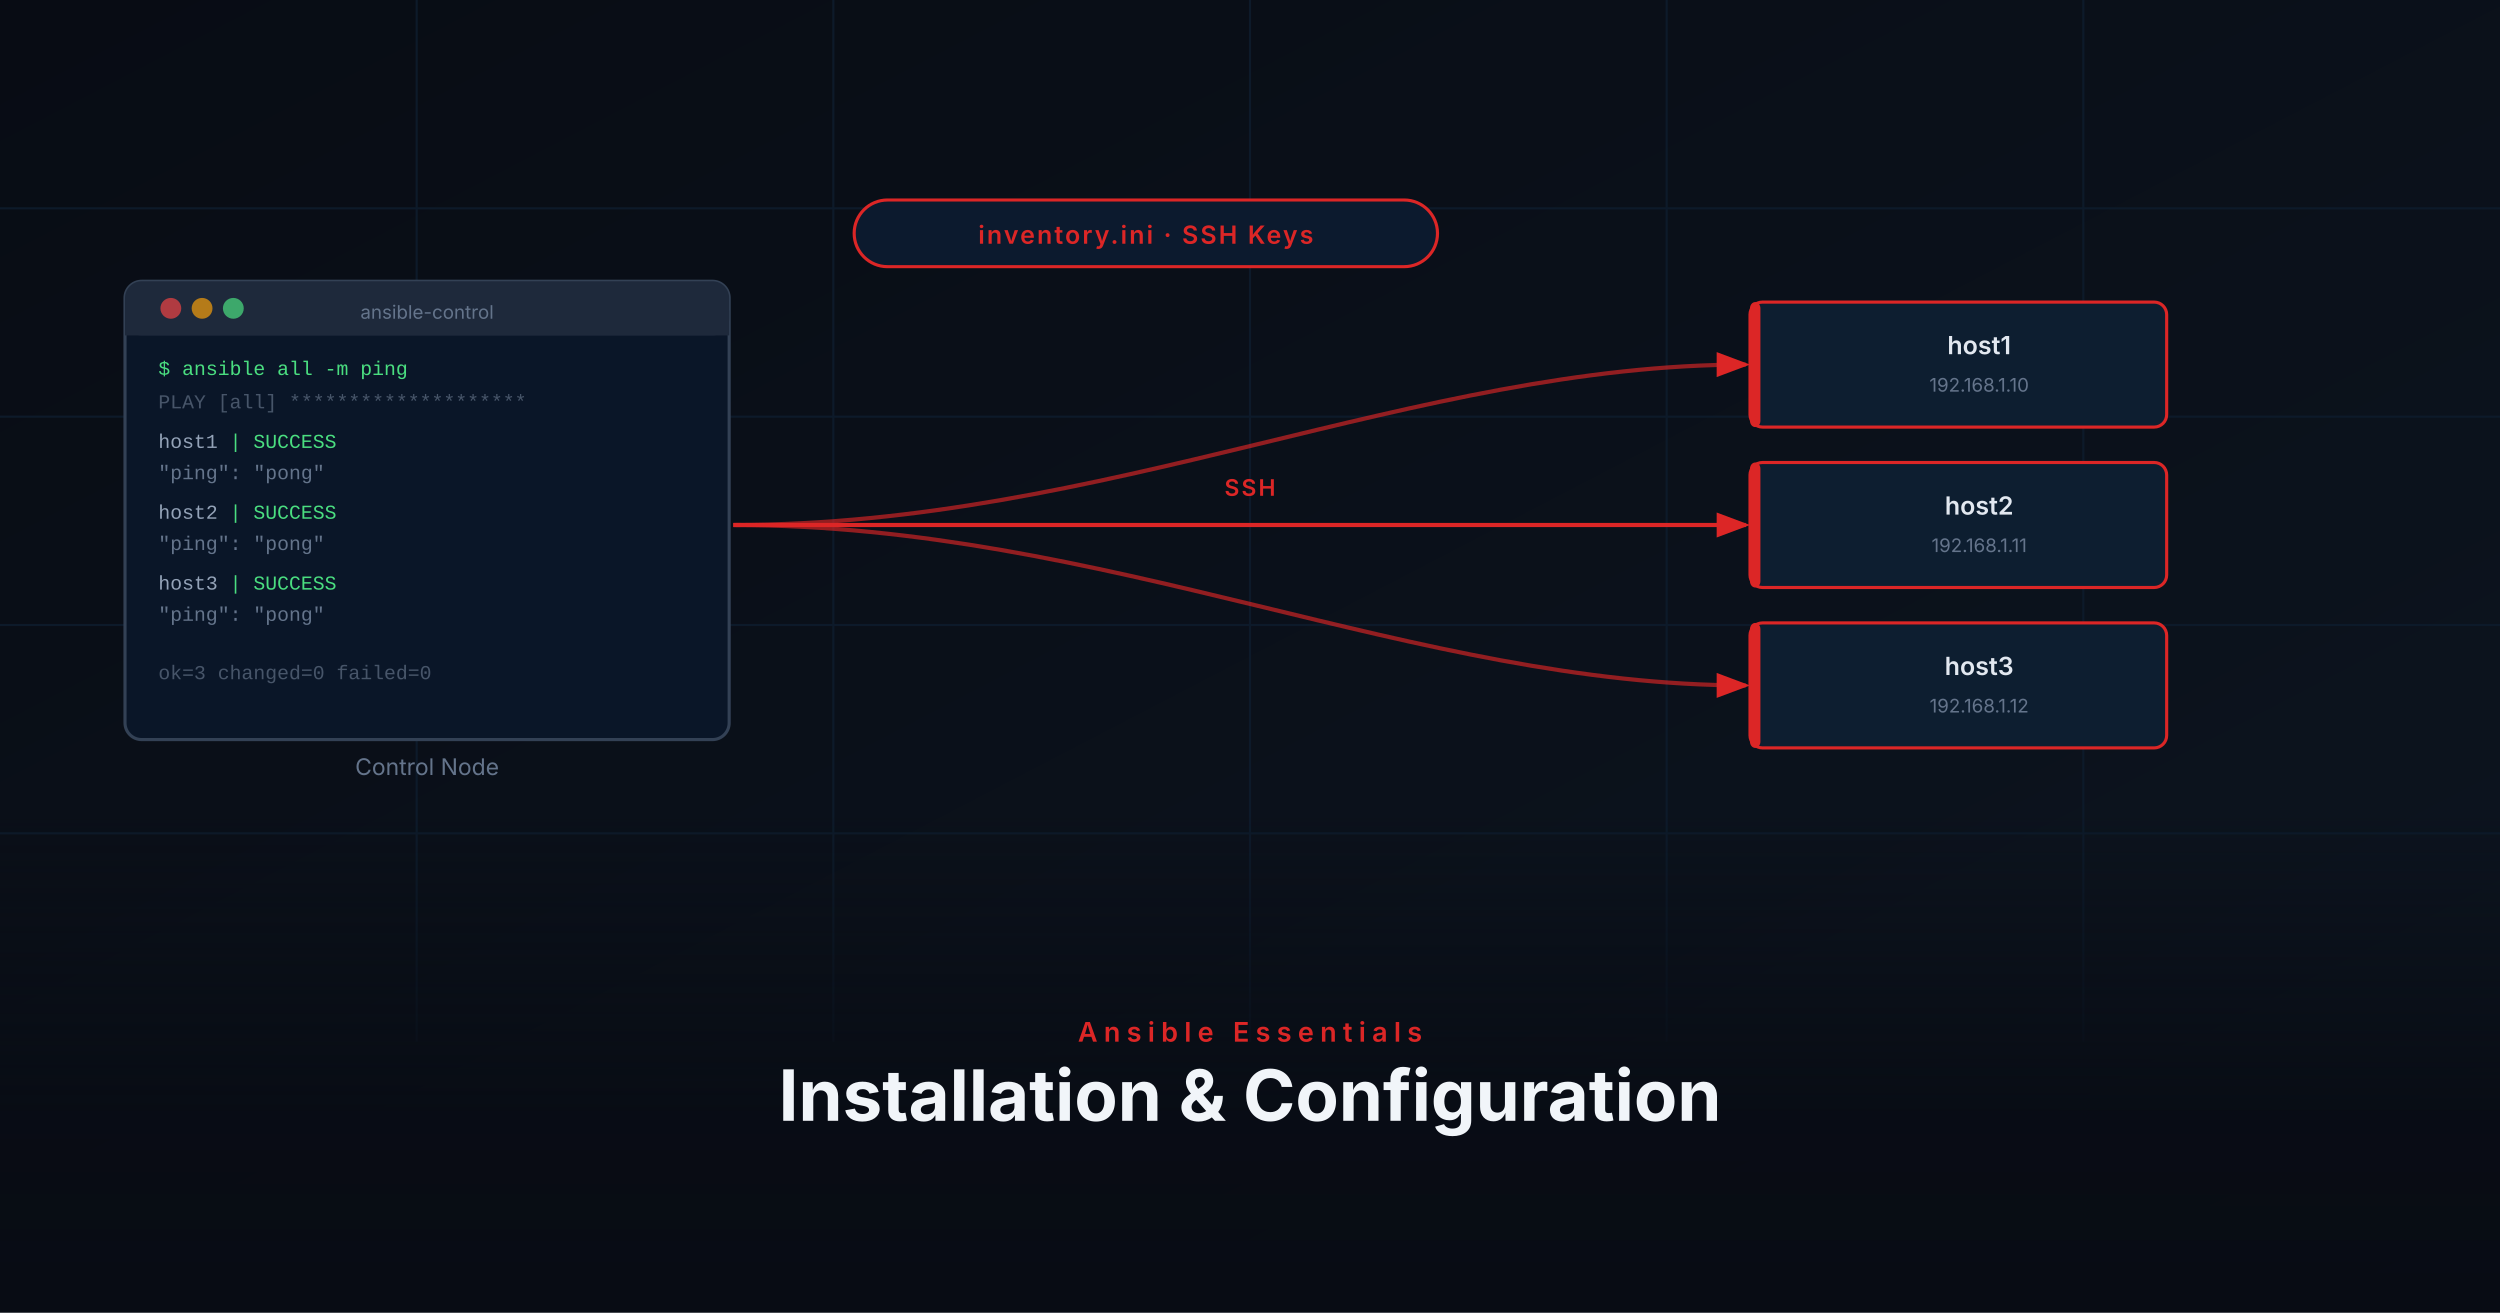
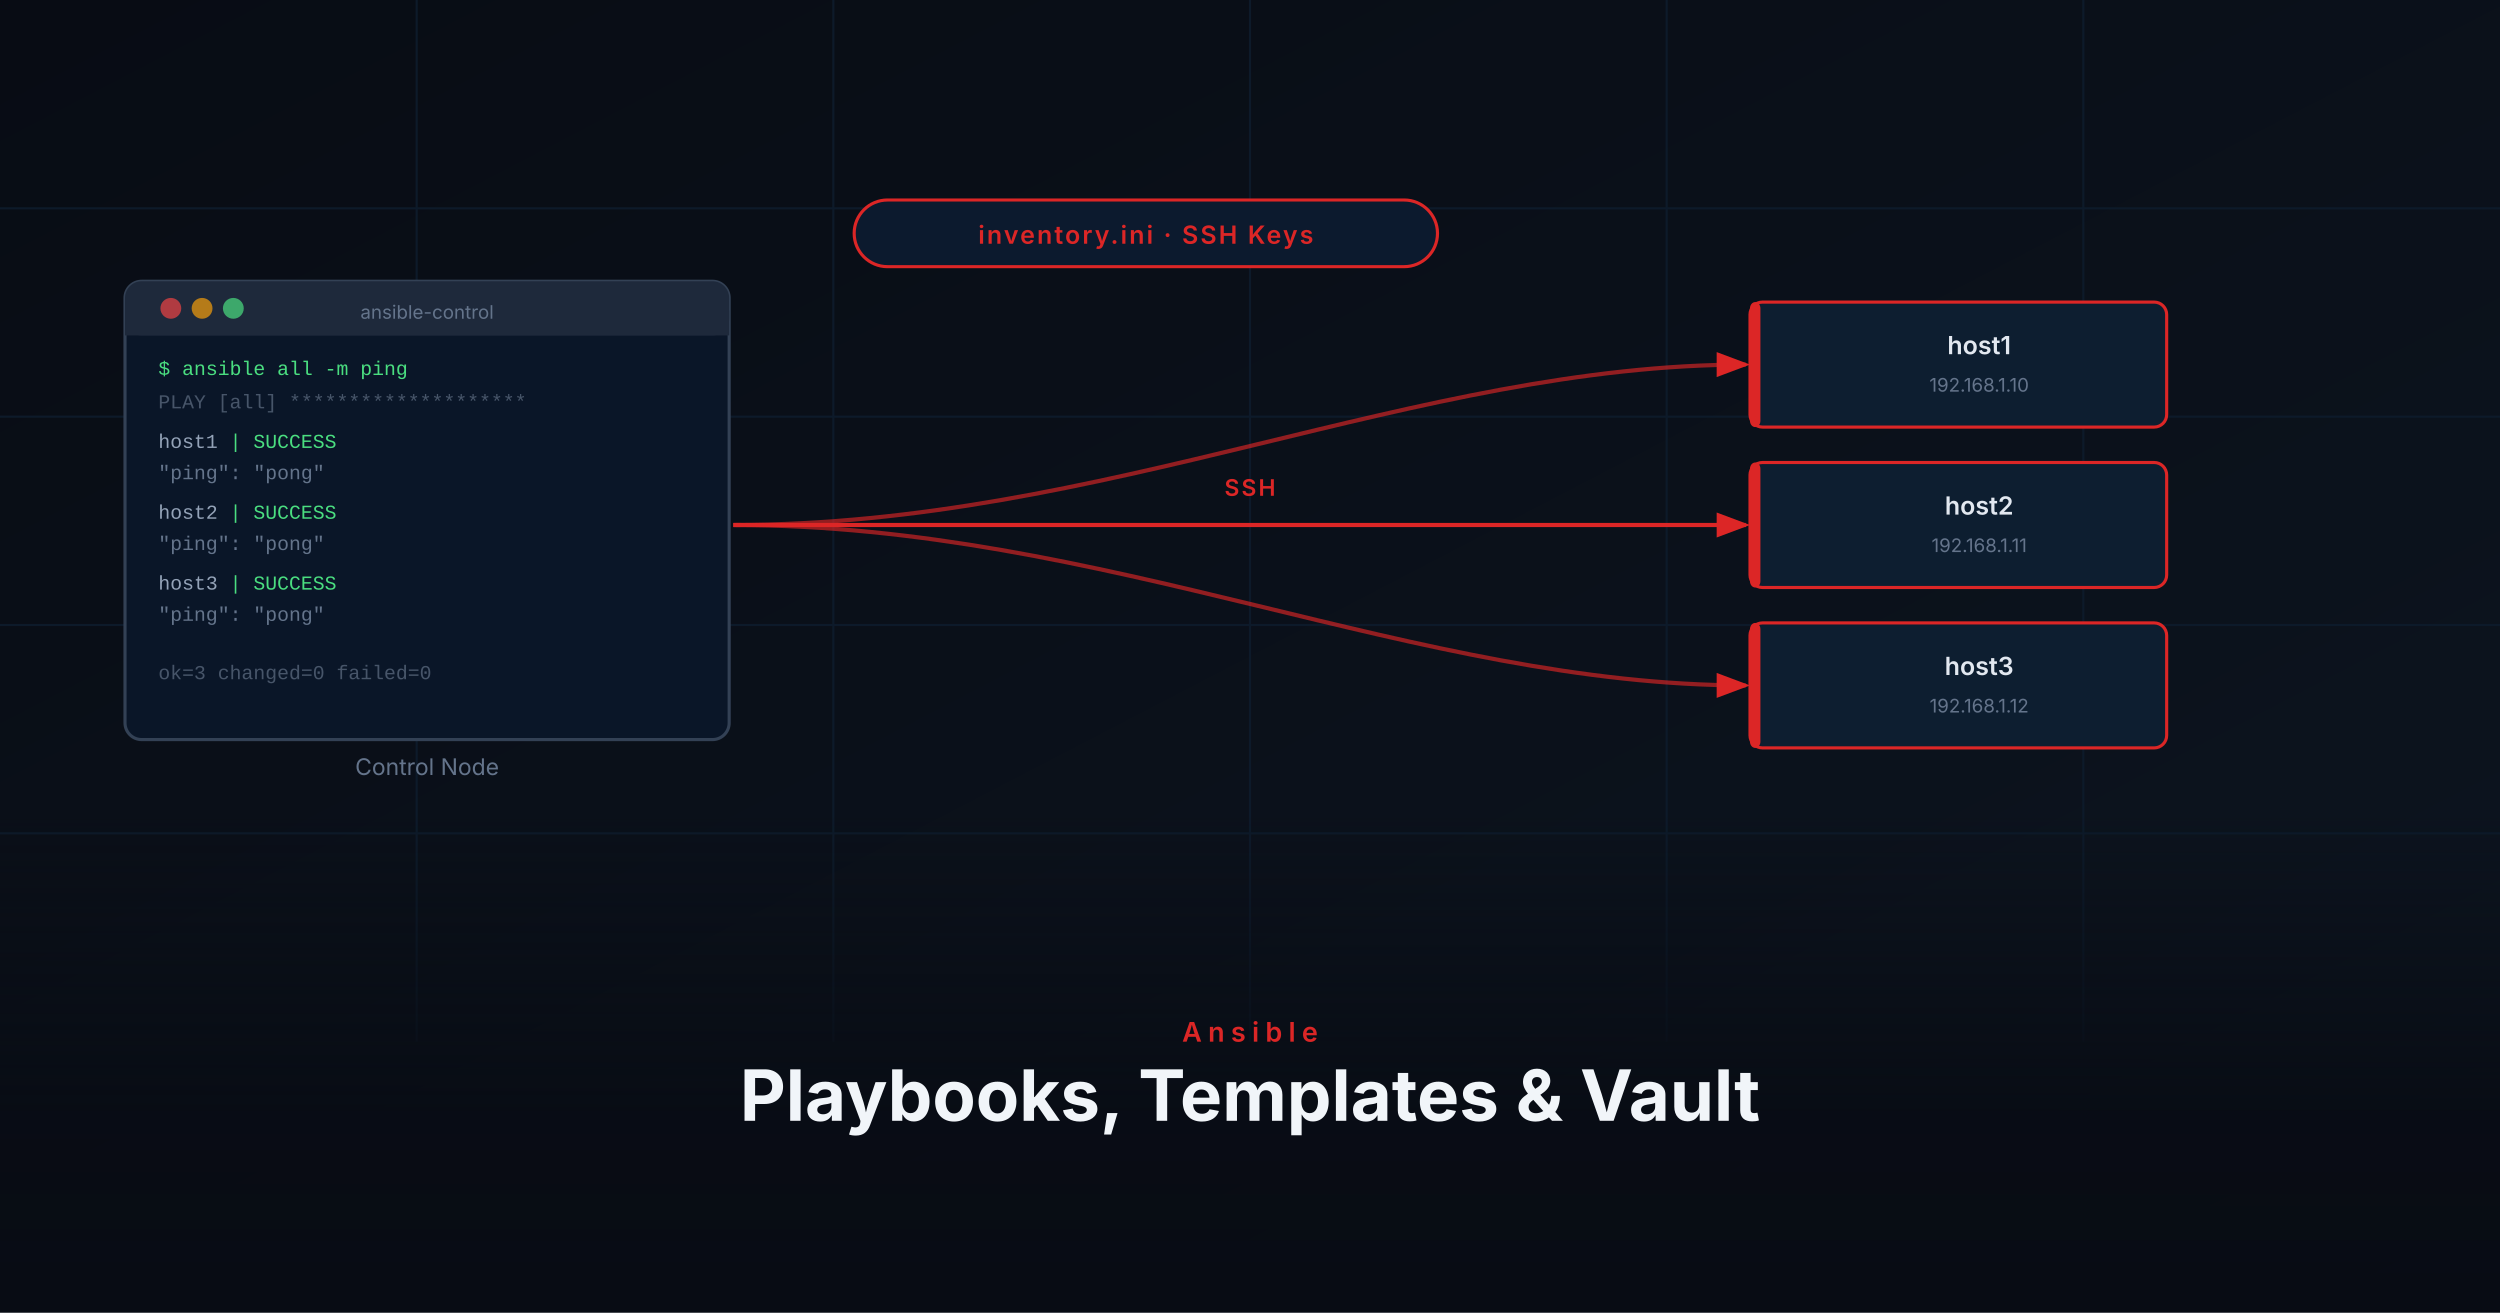
<svg xmlns="http://www.w3.org/2000/svg" viewBox="0 0 1200 630" width="1200" height="630" font-family="system-ui,-apple-system,BlinkMacSystemFont,'Segoe UI',sans-serif">
  <defs>
    <linearGradient id="bg" x1="0" y1="0" x2="1" y2="1">
      <stop offset="0%" stop-color="#080c14" />
      <stop offset="100%" stop-color="#0d1520" />
    </linearGradient>
    <linearGradient id="textbg" x1="0" y1="0" x2="0" y2="1">
      <stop offset="0%" stop-color="#080c14" stop-opacity="0" />
      <stop offset="60%" stop-color="#080c14" stop-opacity="0.93" />
      <stop offset="100%" stop-color="#080c14" stop-opacity="1" />
    </linearGradient>
    <marker id="arr" markerWidth="8" markerHeight="6" refX="7" refY="3" orient="auto">
      <polygon points="0,0 8,3 0,6" fill="#dc2626" />
    </marker>
  </defs>
  <rect width="1200" height="630" fill="url(#bg)" />
  <g stroke="#0d1a2a" stroke-width="1">
    <line x1="0" y1="100" x2="1200" y2="100" />
    <line x1="0" y1="200" x2="1200" y2="200" />
    <line x1="0" y1="300" x2="1200" y2="300" />
    <line x1="0" y1="400" x2="1200" y2="400" />
    <line x1="200" y1="0" x2="200" y2="500" />
    <line x1="400" y1="0" x2="400" y2="500" />
    <line x1="600" y1="0" x2="600" y2="500" />
    <line x1="800" y1="0" x2="800" y2="500" />
    <line x1="1000" y1="0" x2="1000" y2="500" />
  </g>
  <rect x="60" y="135" width="290" height="220" fill="#0a1628" stroke="#334155" stroke-width="1.5" rx="8" />
  <rect x="60" y="135" width="290" height="26" fill="#1e293b" rx="8" />
  <rect x="60" y="149" width="290" height="12" fill="#1e293b" />
  <circle cx="82" cy="148" r="5" fill="#ef4444" fill-opacity="0.7" />
  <circle cx="97" cy="148" r="5" fill="#f59e0b" fill-opacity="0.7" />
  <circle cx="112" cy="148" r="5" fill="#4ade80" fill-opacity="0.7" />
  <text x="205" y="153" text-anchor="middle" font-size="9" fill="#64748b">ansible-control</text>
  <g font-family="'Courier New',monospace" font-size="9.5">
    <text x="76" y="180" fill="#4ade80">$ ansible all -m ping</text>
    <text x="76" y="196" fill="#475569">PLAY [all] ********************</text>
    <text x="76" y="215" fill="#94a3b8">host1 <tspan fill="#4ade80">| SUCCESS</tspan>
    </text>
    <text x="76" y="230" fill="#64748b">  "ping": "pong"</text>
    <text x="76" y="249" fill="#94a3b8">host2 <tspan fill="#4ade80">| SUCCESS</tspan>
    </text>
    <text x="76" y="264" fill="#64748b">  "ping": "pong"</text>
    <text x="76" y="283" fill="#94a3b8">host3 <tspan fill="#4ade80">| SUCCESS</tspan>
    </text>
    <text x="76" y="298" fill="#64748b">  "ping": "pong"</text>
    <text x="76" y="326" fill="#475569">ok=3  changed=0  failed=0</text>
  </g>
  <text x="205" y="372" text-anchor="middle" font-size="11" fill="#64748b">Control Node</text>
  <path d="M 352,252 C 530,252 680,175 838,175" fill="none" stroke="#dc2626" stroke-width="2" stroke-opacity="0.65" marker-end="url(#arr)" />
  <path d="M 352,252 L 838,252" fill="none" stroke="#dc2626" stroke-width="2" marker-end="url(#arr)" />
  <path d="M 352,252 C 530,252 680,329 838,329" fill="none" stroke="#dc2626" stroke-width="2" stroke-opacity="0.65" marker-end="url(#arr)" />
  <text x="600" y="238" text-anchor="middle" font-size="11" fill="#dc2626" font-weight="600" letter-spacing="1">SSH</text>
  <rect x="840" y="145" width="200" height="60" fill="#0d1e30" stroke="#dc2626" stroke-width="1.5" rx="6" />
  <rect x="840" y="145" width="5" height="60" fill="#dc2626" rx="3" />
  <text x="950" y="170" text-anchor="middle" font-size="12" font-weight="600" fill="#e2e8f0">host1</text>
  <text x="950" y="188" text-anchor="middle" font-size="9" fill="#64748b">192.168.1.10</text>
  <rect x="840" y="222" width="200" height="60" fill="#0d1e30" stroke="#dc2626" stroke-width="1.5" rx="6" />
  <rect x="840" y="222" width="5" height="60" fill="#dc2626" rx="3" />
  <text x="950" y="247" text-anchor="middle" font-size="12" font-weight="600" fill="#e2e8f0">host2</text>
  <text x="950" y="265" text-anchor="middle" font-size="9" fill="#64748b">192.168.1.11</text>
  <rect x="840" y="299" width="200" height="60" fill="#0d1e30" stroke="#dc2626" stroke-width="1.5" rx="6" />
  <rect x="840" y="299" width="5" height="60" fill="#dc2626" rx="3" />
  <text x="950" y="324" text-anchor="middle" font-size="12" font-weight="600" fill="#e2e8f0">host3</text>
  <text x="950" y="342" text-anchor="middle" font-size="9" fill="#64748b">192.168.1.12</text>
  <rect x="410" y="96" width="280" height="32" fill="#0c1a2e" stroke="#dc2626" stroke-width="1.5" rx="16" />
  <text x="550" y="117" text-anchor="middle" font-size="12" fill="#dc2626" font-weight="600" letter-spacing="1">inventory.ini · SSH Keys</text>
  <rect x="0" y="390" width="1200" height="240" fill="url(#textbg)" />
-   <text x="600" y="500" text-anchor="middle" font-size="13" fill="#dc2626" letter-spacing="3" font-weight="600">Ansible Essentials</text>
-   <text x="600" y="538" text-anchor="middle" font-size="34" font-weight="700" fill="#f1f5f9">Installation &amp; Configuration</text>
+   <text x="600" y="500" text-anchor="middle" font-size="13" fill="#dc2626" letter-spacing="3" font-weight="600">Ansible</text>
+   <text x="600" y="538" text-anchor="middle" font-size="34" font-weight="700" fill="#f1f5f9">Playbooks, Templates &amp; Vault</text>
</svg>
